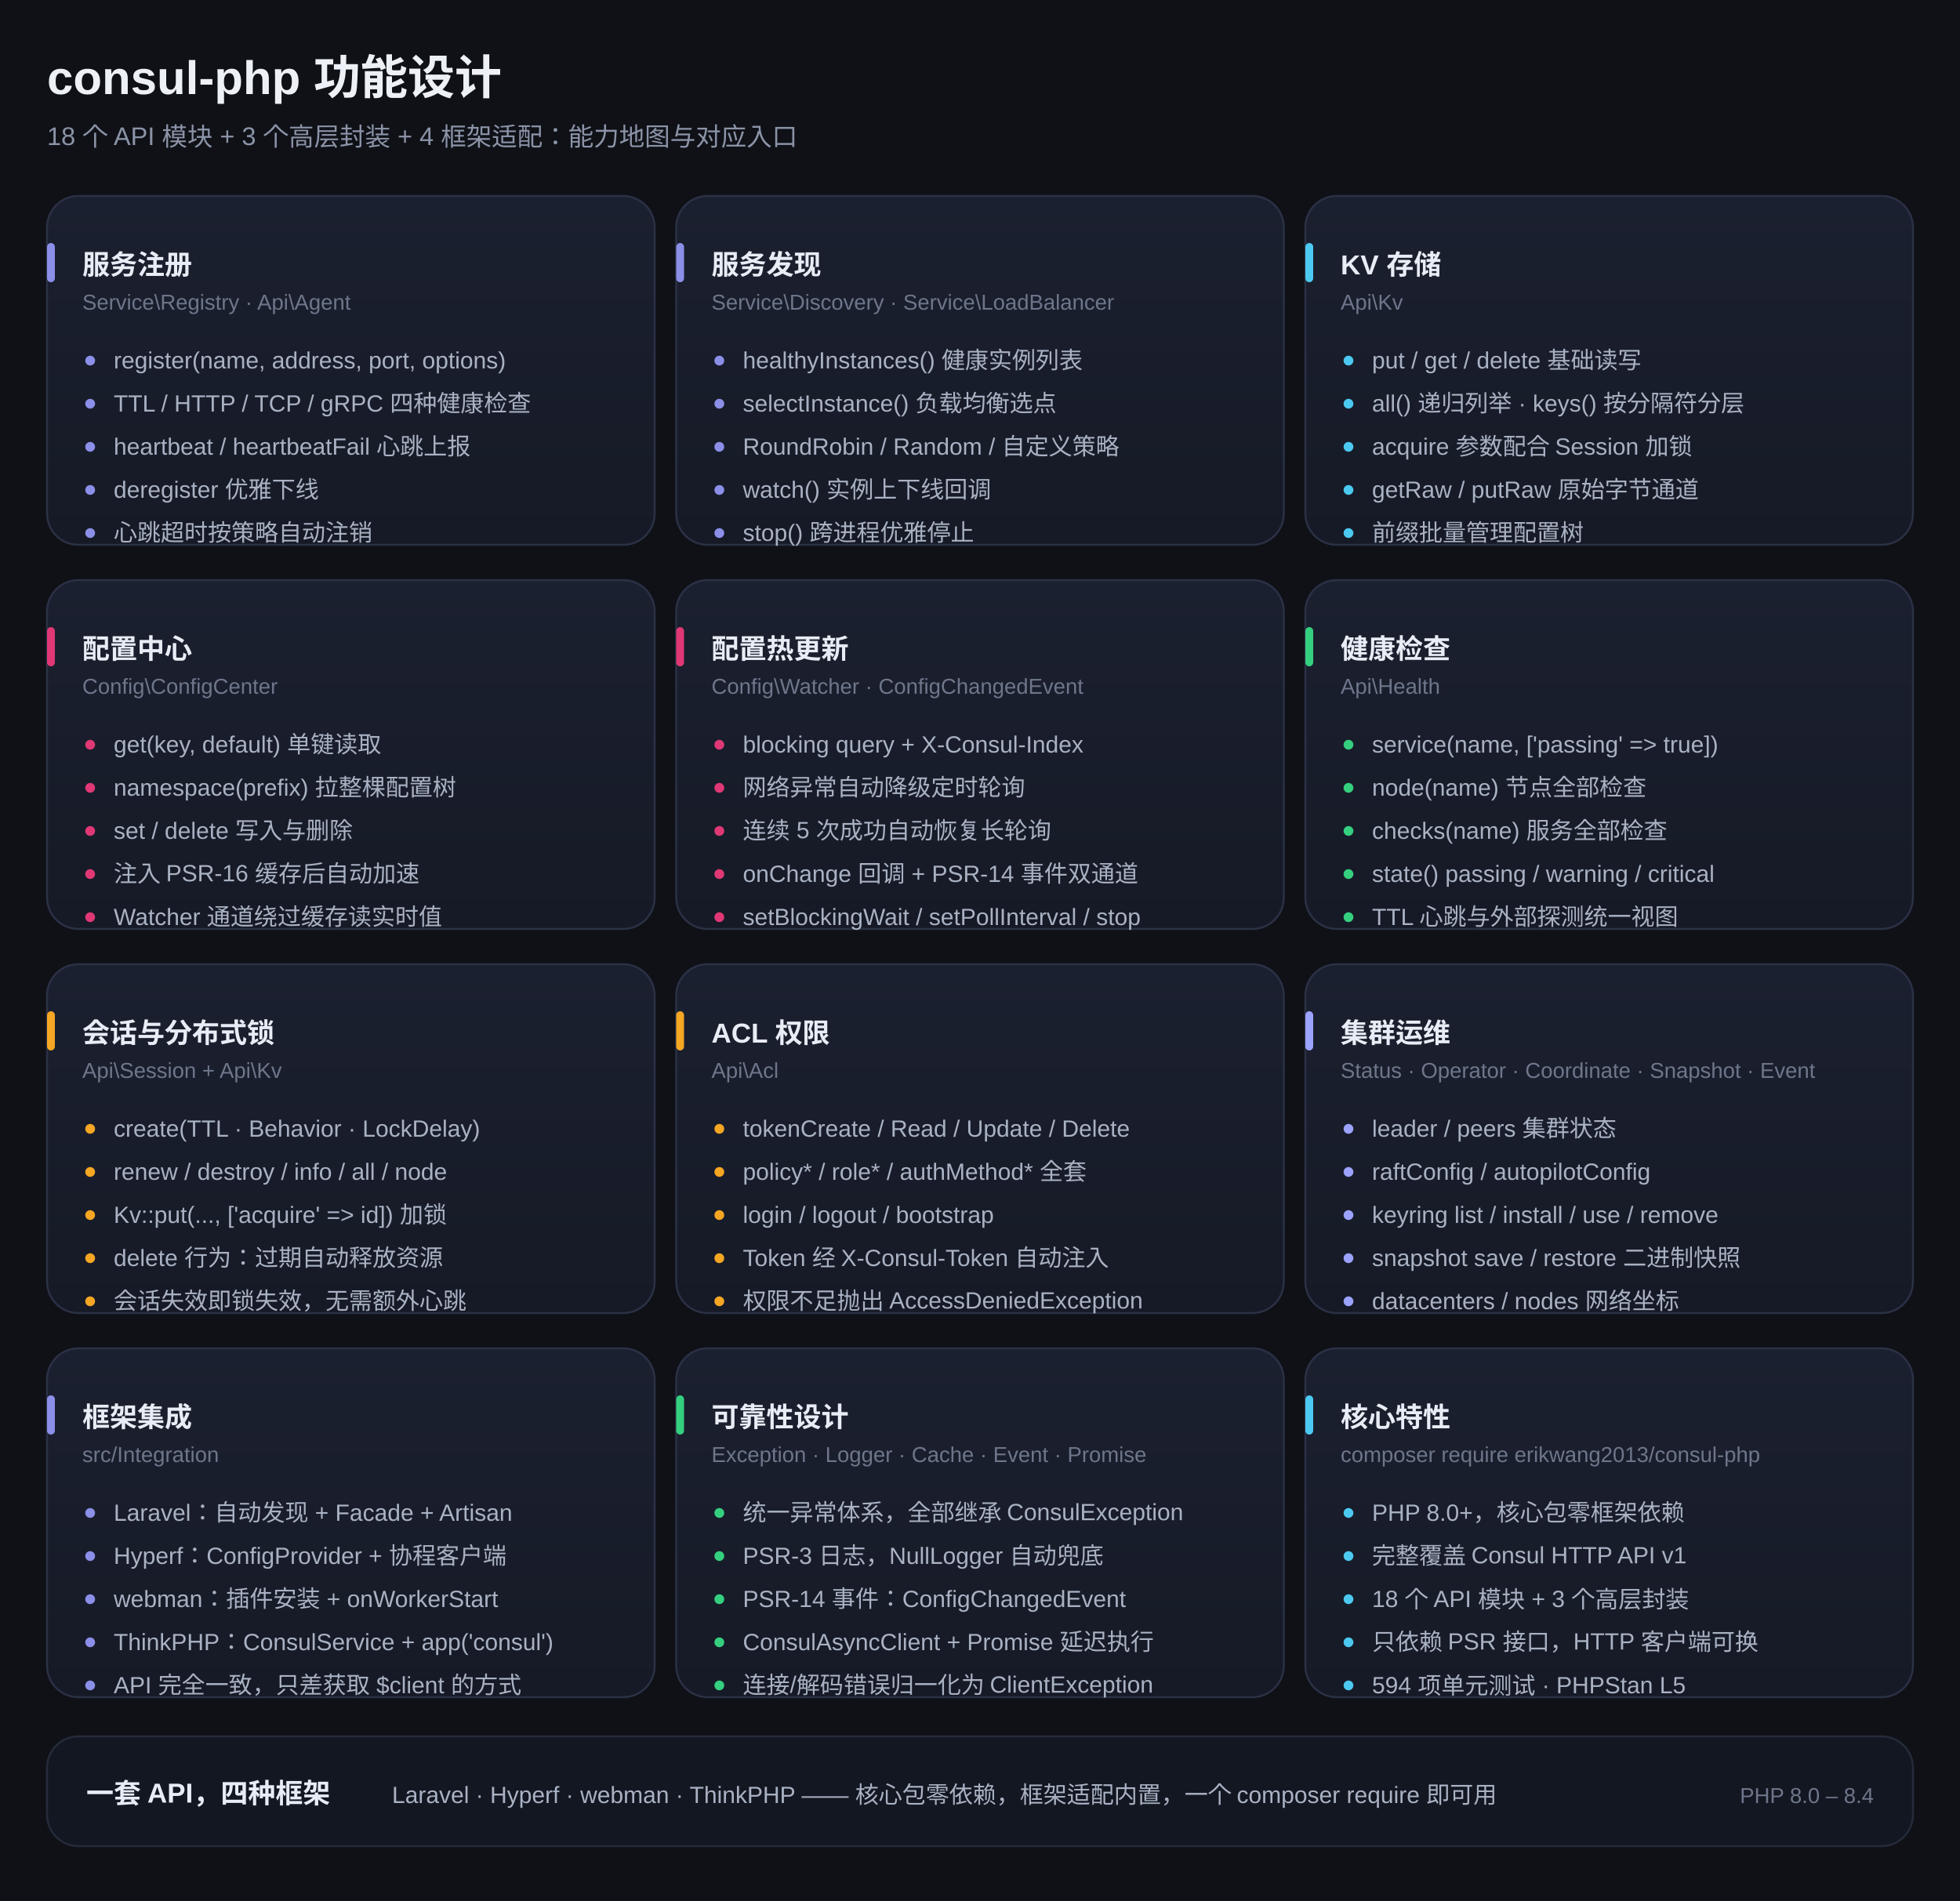
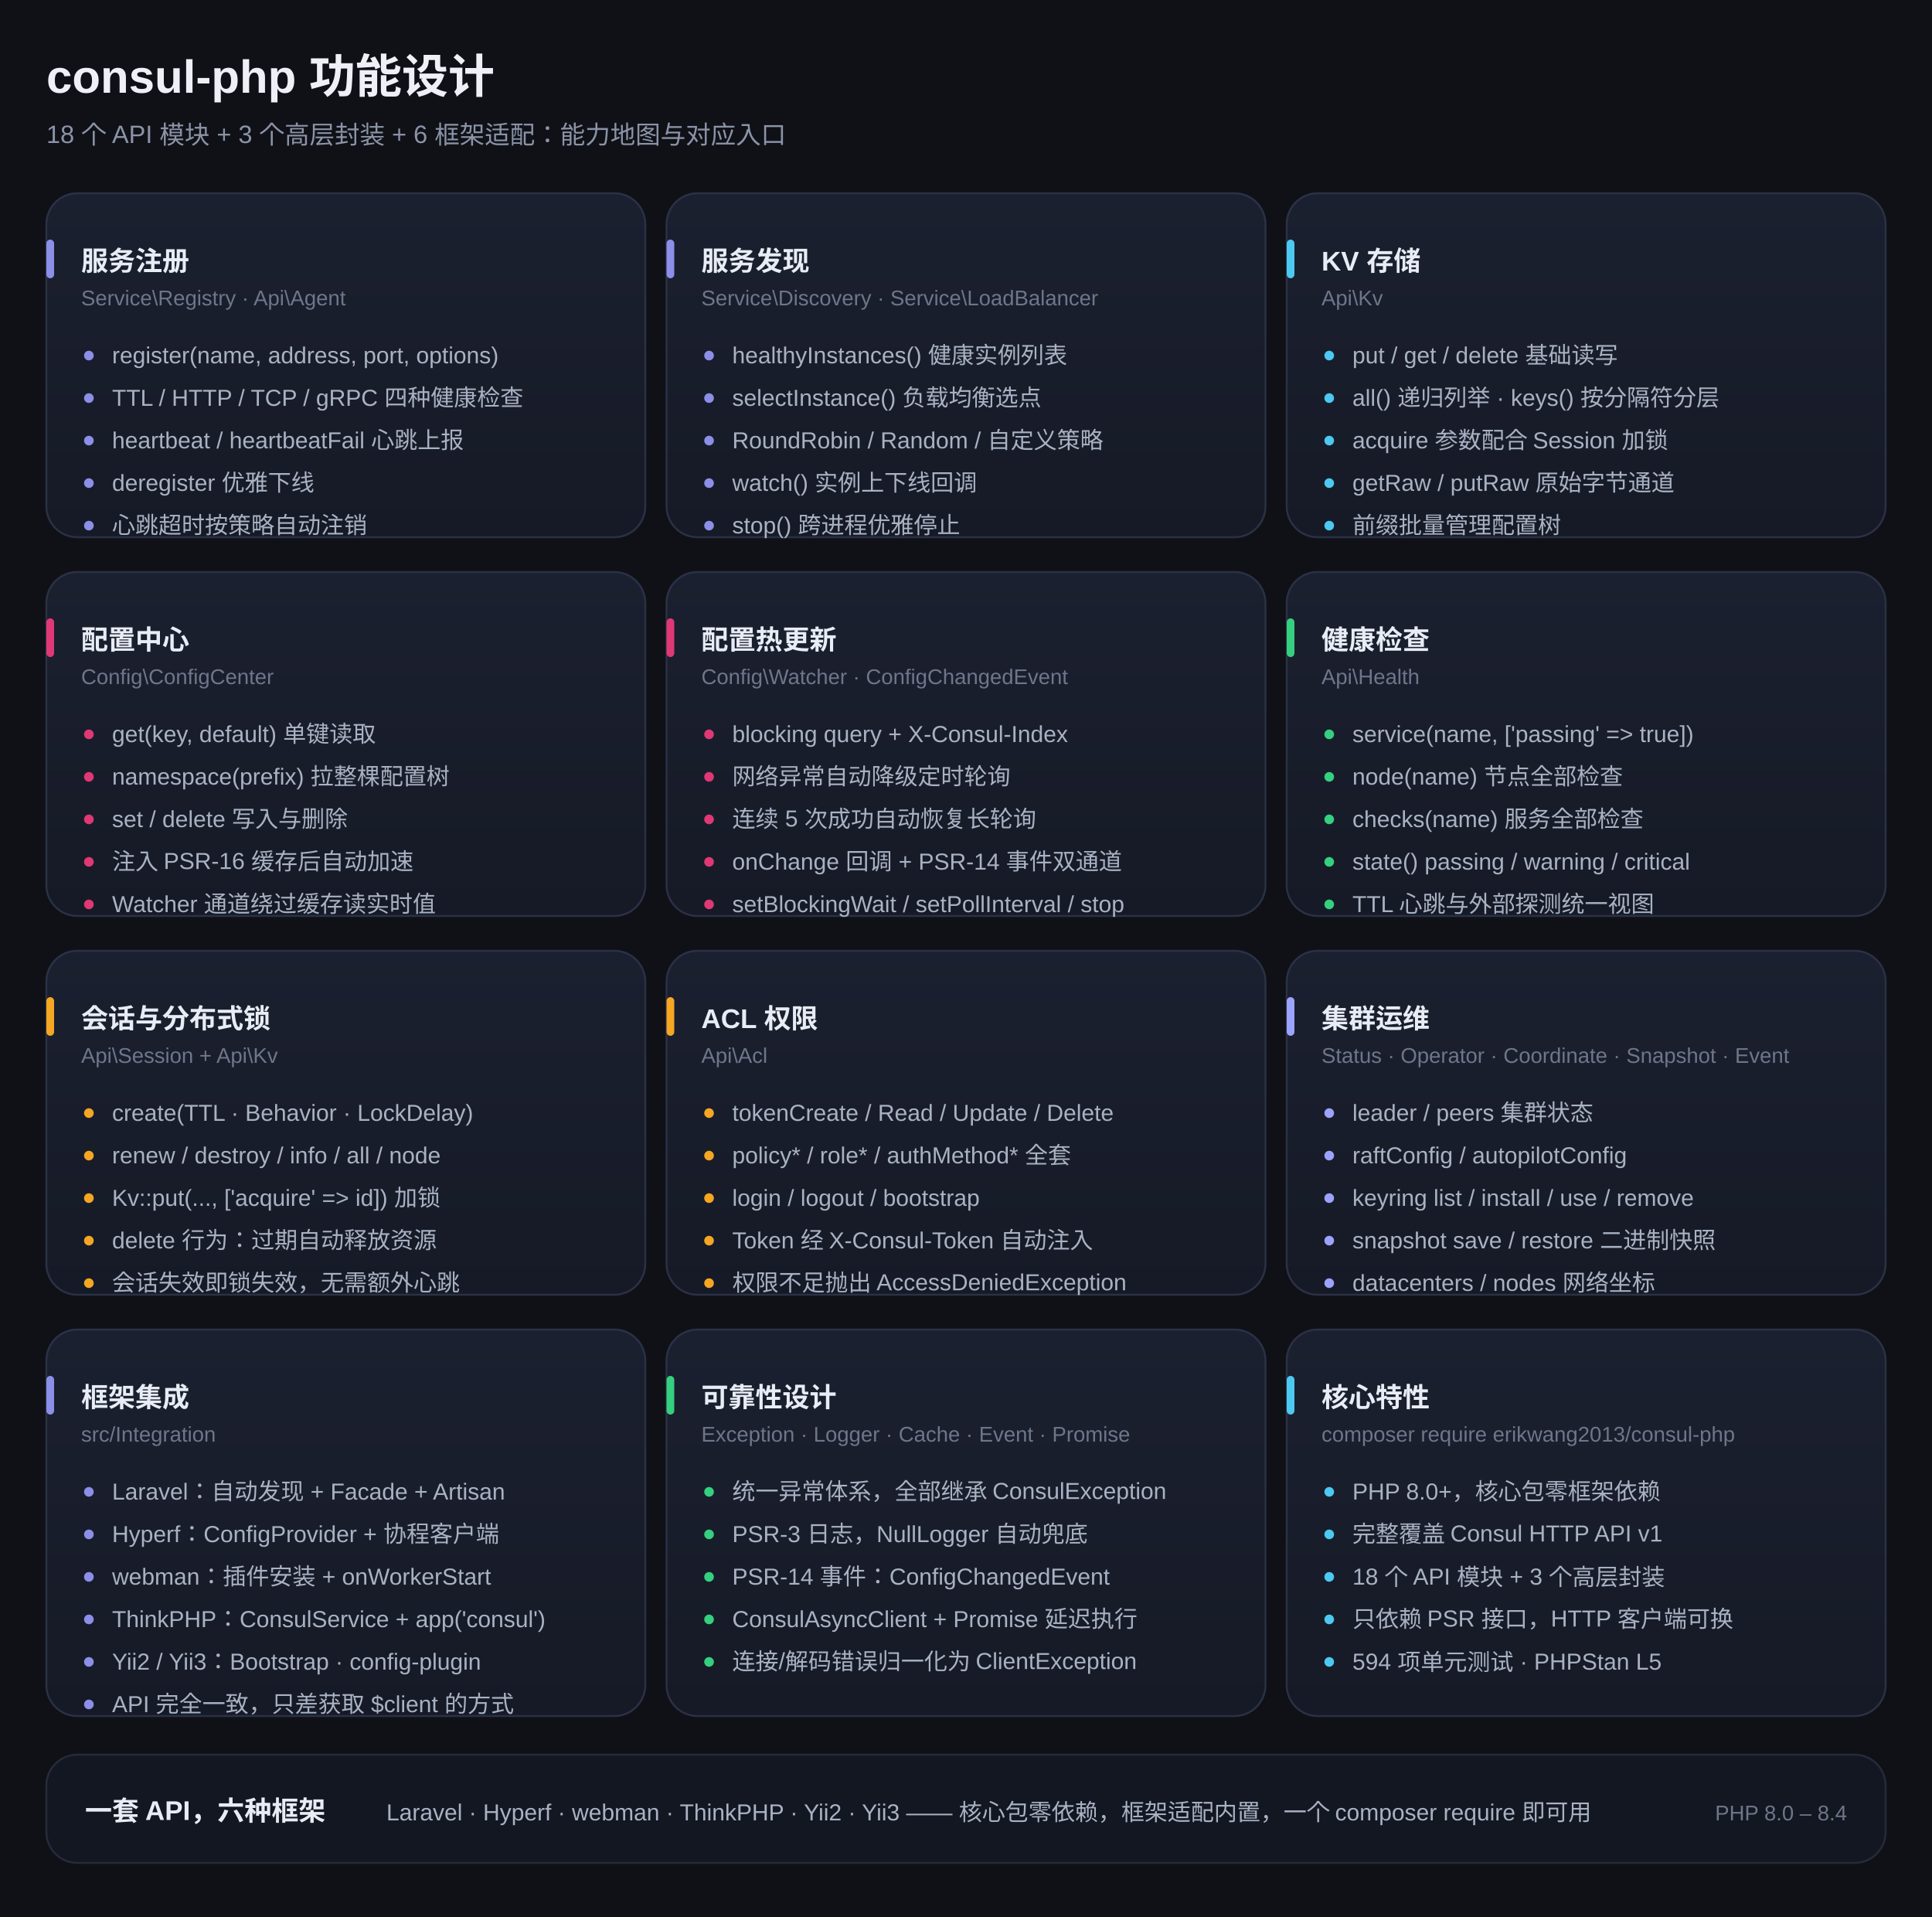
- <svg xmlns="http://www.w3.org/2000/svg" width="1000" height="970" viewBox="0 0 1000 970" role="img" aria-label="consul-php 功能设计图">
+ <svg xmlns="http://www.w3.org/2000/svg" width="1000" height="992" viewBox="0 0 1000 992" role="img" aria-label="consul-php 功能设计图">
  <style>
    .t { font-family: -apple-system, BlinkMacSystemFont, "Segoe UI", "Helvetica Neue", Arial, "DejaVu Sans", "Noto Sans SC", "PingFang SC", "Microsoft YaHei", sans-serif; }
    .h1 { font-size: 24px; font-weight: 700; fill: #EDF0F7; }
    .sub { font-size: 13px; fill: #8B93A7; }
    .ct { font-size: 14px; font-weight: 600; fill: #E8ECF5; }
    .cl { font-size: 12px; fill: #A9B2C3; }
    .capi { font-size: 11px; fill: #6E768A; }
  </style>
  <defs>
    <linearGradient id="card" x1="0" y1="0" x2="0" y2="1">
      <stop offset="0" stop-color="#1B2030" />
      <stop offset="1" stop-color="#161A26" />
    </linearGradient>
  </defs>
-   <rect width="1000" height="970" fill="#0F1117" />
+   <rect width="1000" height="992" fill="#0F1117" />
  <g class="t">
    <text class="h1" x="24" y="48">consul-php 功能设计</text>
-     <text class="sub" x="24" y="74">18 个 API 模块 + 3 个高层封装 + 4 框架适配：能力地图与对应入口</text>
+     <text class="sub" x="24" y="74">18 个 API 模块 + 3 个高层封装 + 6 框架适配：能力地图与对应入口</text>
    <rect x="24" y="100" width="310" height="178" rx="16" fill="url(#card)" stroke="#2B3145" />
    <rect x="24" y="124" width="4" height="20" rx="2" fill="#8B8FE8" />
    <text class="ct" x="42" y="140">服务注册</text>
    <text class="capi" x="42" y="158">Service\Registry · Api\Agent</text>
    <circle cx="46" cy="184" r="2.5" fill="#8B8FE8" />
    <text class="cl" x="58" y="188">register(name, address, port, options)</text>
    <circle cx="46" cy="206" r="2.5" fill="#8B8FE8" />
    <text class="cl" x="58" y="210">TTL / HTTP / TCP / gRPC 四种健康检查</text>
    <circle cx="46" cy="228" r="2.5" fill="#8B8FE8" />
    <text class="cl" x="58" y="232">heartbeat / heartbeatFail 心跳上报</text>
    <circle cx="46" cy="250" r="2.5" fill="#8B8FE8" />
    <text class="cl" x="58" y="254">deregister 优雅下线</text>
    <circle cx="46" cy="272" r="2.5" fill="#8B8FE8" />
    <text class="cl" x="58" y="276">心跳超时按策略自动注销</text>
    <rect x="345" y="100" width="310" height="178" rx="16" fill="url(#card)" stroke="#2B3145" />
    <rect x="345" y="124" width="4" height="20" rx="2" fill="#8B8FE8" />
    <text class="ct" x="363" y="140">服务发现</text>
    <text class="capi" x="363" y="158">Service\Discovery · Service\LoadBalancer</text>
    <circle cx="367" cy="184" r="2.5" fill="#8B8FE8" />
    <text class="cl" x="379" y="188">healthyInstances() 健康实例列表</text>
    <circle cx="367" cy="206" r="2.5" fill="#8B8FE8" />
    <text class="cl" x="379" y="210">selectInstance() 负载均衡选点</text>
    <circle cx="367" cy="228" r="2.5" fill="#8B8FE8" />
    <text class="cl" x="379" y="232">RoundRobin / Random / 自定义策略</text>
    <circle cx="367" cy="250" r="2.5" fill="#8B8FE8" />
    <text class="cl" x="379" y="254">watch() 实例上下线回调</text>
    <circle cx="367" cy="272" r="2.5" fill="#8B8FE8" />
    <text class="cl" x="379" y="276">stop() 跨进程优雅停止</text>
    <rect x="666" y="100" width="310" height="178" rx="16" fill="url(#card)" stroke="#2B3145" />
    <rect x="666" y="124" width="4" height="20" rx="2" fill="#4CC9F0" />
    <text class="ct" x="684" y="140">KV 存储</text>
    <text class="capi" x="684" y="158">Api\Kv</text>
    <circle cx="688" cy="184" r="2.5" fill="#4CC9F0" />
    <text class="cl" x="700" y="188">put / get / delete 基础读写</text>
    <circle cx="688" cy="206" r="2.5" fill="#4CC9F0" />
    <text class="cl" x="700" y="210">all() 递归列举 · keys() 按分隔符分层</text>
    <circle cx="688" cy="228" r="2.5" fill="#4CC9F0" />
    <text class="cl" x="700" y="232">acquire 参数配合 Session 加锁</text>
    <circle cx="688" cy="250" r="2.5" fill="#4CC9F0" />
    <text class="cl" x="700" y="254">getRaw / putRaw 原始字节通道</text>
    <circle cx="688" cy="272" r="2.5" fill="#4CC9F0" />
    <text class="cl" x="700" y="276">前缀批量管理配置树</text>
    <rect x="24" y="296" width="310" height="178" rx="16" fill="url(#card)" stroke="#2B3145" />
    <rect x="24" y="320" width="4" height="20" rx="2" fill="#E03875" />
    <text class="ct" x="42" y="336">配置中心</text>
    <text class="capi" x="42" y="354">Config\ConfigCenter</text>
    <circle cx="46" cy="380" r="2.5" fill="#E03875" />
    <text class="cl" x="58" y="384">get(key, default) 单键读取</text>
    <circle cx="46" cy="402" r="2.5" fill="#E03875" />
    <text class="cl" x="58" y="406">namespace(prefix) 拉整棵配置树</text>
    <circle cx="46" cy="424" r="2.5" fill="#E03875" />
    <text class="cl" x="58" y="428">set / delete 写入与删除</text>
    <circle cx="46" cy="446" r="2.5" fill="#E03875" />
    <text class="cl" x="58" y="450">注入 PSR-16 缓存后自动加速</text>
    <circle cx="46" cy="468" r="2.5" fill="#E03875" />
    <text class="cl" x="58" y="472">Watcher 通道绕过缓存读实时值</text>
    <rect x="345" y="296" width="310" height="178" rx="16" fill="url(#card)" stroke="#2B3145" />
    <rect x="345" y="320" width="4" height="20" rx="2" fill="#E03875" />
    <text class="ct" x="363" y="336">配置热更新</text>
    <text class="capi" x="363" y="354">Config\Watcher · ConfigChangedEvent</text>
    <circle cx="367" cy="380" r="2.5" fill="#E03875" />
    <text class="cl" x="379" y="384">blocking query + X-Consul-Index</text>
    <circle cx="367" cy="402" r="2.5" fill="#E03875" />
    <text class="cl" x="379" y="406">网络异常自动降级定时轮询</text>
    <circle cx="367" cy="424" r="2.5" fill="#E03875" />
    <text class="cl" x="379" y="428">连续 5 次成功自动恢复长轮询</text>
    <circle cx="367" cy="446" r="2.5" fill="#E03875" />
    <text class="cl" x="379" y="450">onChange 回调 + PSR-14 事件双通道</text>
    <circle cx="367" cy="468" r="2.5" fill="#E03875" />
    <text class="cl" x="379" y="472">setBlockingWait / setPollInterval / stop</text>
    <rect x="666" y="296" width="310" height="178" rx="16" fill="url(#card)" stroke="#2B3145" />
    <rect x="666" y="320" width="4" height="20" rx="2" fill="#35D07F" />
    <text class="ct" x="684" y="336">健康检查</text>
    <text class="capi" x="684" y="354">Api\Health</text>
    <circle cx="688" cy="380" r="2.5" fill="#35D07F" />
    <text class="cl" x="700" y="384">service(name, ['passing' =&gt; true])</text>
    <circle cx="688" cy="402" r="2.5" fill="#35D07F" />
    <text class="cl" x="700" y="406">node(name) 节点全部检查</text>
    <circle cx="688" cy="424" r="2.5" fill="#35D07F" />
    <text class="cl" x="700" y="428">checks(name) 服务全部检查</text>
    <circle cx="688" cy="446" r="2.5" fill="#35D07F" />
    <text class="cl" x="700" y="450">state() passing / warning / critical</text>
    <circle cx="688" cy="468" r="2.5" fill="#35D07F" />
    <text class="cl" x="700" y="472">TTL 心跳与外部探测统一视图</text>
    <rect x="24" y="492" width="310" height="178" rx="16" fill="url(#card)" stroke="#2B3145" />
    <rect x="24" y="516" width="4" height="20" rx="2" fill="#F5A623" />
    <text class="ct" x="42" y="532">会话与分布式锁</text>
    <text class="capi" x="42" y="550">Api\Session + Api\Kv</text>
    <circle cx="46" cy="576" r="2.5" fill="#F5A623" />
    <text class="cl" x="58" y="580">create(TTL · Behavior · LockDelay)</text>
    <circle cx="46" cy="598" r="2.5" fill="#F5A623" />
    <text class="cl" x="58" y="602">renew / destroy / info / all / node</text>
    <circle cx="46" cy="620" r="2.5" fill="#F5A623" />
    <text class="cl" x="58" y="624">Kv::put(..., ['acquire' =&gt; id]) 加锁</text>
    <circle cx="46" cy="642" r="2.5" fill="#F5A623" />
    <text class="cl" x="58" y="646">delete 行为：过期自动释放资源</text>
    <circle cx="46" cy="664" r="2.5" fill="#F5A623" />
    <text class="cl" x="58" y="668">会话失效即锁失效，无需额外心跳</text>
    <rect x="345" y="492" width="310" height="178" rx="16" fill="url(#card)" stroke="#2B3145" />
    <rect x="345" y="516" width="4" height="20" rx="2" fill="#F5A623" />
    <text class="ct" x="363" y="532">ACL 权限</text>
    <text class="capi" x="363" y="550">Api\Acl</text>
    <circle cx="367" cy="576" r="2.5" fill="#F5A623" />
    <text class="cl" x="379" y="580">tokenCreate / Read / Update / Delete</text>
    <circle cx="367" cy="598" r="2.5" fill="#F5A623" />
    <text class="cl" x="379" y="602">policy* / role* / authMethod* 全套</text>
    <circle cx="367" cy="620" r="2.5" fill="#F5A623" />
    <text class="cl" x="379" y="624">login / logout / bootstrap</text>
    <circle cx="367" cy="642" r="2.5" fill="#F5A623" />
    <text class="cl" x="379" y="646">Token 经 X-Consul-Token 自动注入</text>
    <circle cx="367" cy="664" r="2.5" fill="#F5A623" />
    <text class="cl" x="379" y="668">权限不足抛出 AccessDeniedException</text>
    <rect x="666" y="492" width="310" height="178" rx="16" fill="url(#card)" stroke="#2B3145" />
    <rect x="666" y="516" width="4" height="20" rx="2" fill="#9BA3FF" />
    <text class="ct" x="684" y="532">集群运维</text>
    <text class="capi" x="684" y="550">Status · Operator · Coordinate · Snapshot · Event</text>
    <circle cx="688" cy="576" r="2.5" fill="#9BA3FF" />
    <text class="cl" x="700" y="580">leader / peers 集群状态</text>
    <circle cx="688" cy="598" r="2.5" fill="#9BA3FF" />
    <text class="cl" x="700" y="602">raftConfig / autopilotConfig</text>
    <circle cx="688" cy="620" r="2.5" fill="#9BA3FF" />
    <text class="cl" x="700" y="624">keyring list / install / use / remove</text>
    <circle cx="688" cy="642" r="2.5" fill="#9BA3FF" />
    <text class="cl" x="700" y="646">snapshot save / restore 二进制快照</text>
    <circle cx="688" cy="664" r="2.5" fill="#9BA3FF" />
    <text class="cl" x="700" y="668">datacenters / nodes 网络坐标</text>
-     <rect x="24" y="688" width="310" height="178" rx="16" fill="url(#card)" stroke="#2B3145" />
+     <rect x="24" y="688" width="310" height="200" rx="16" fill="url(#card)" stroke="#2B3145" />
    <rect x="24" y="712" width="4" height="20" rx="2" fill="#8B8FE8" />
    <text class="ct" x="42" y="728">框架集成</text>
    <text class="capi" x="42" y="746">src/Integration</text>
    <circle cx="46" cy="772" r="2.5" fill="#8B8FE8" />
    <text class="cl" x="58" y="776">Laravel：自动发现 + Facade + Artisan</text>
    <circle cx="46" cy="794" r="2.5" fill="#8B8FE8" />
    <text class="cl" x="58" y="798">Hyperf：ConfigProvider + 协程客户端</text>
    <circle cx="46" cy="816" r="2.5" fill="#8B8FE8" />
    <text class="cl" x="58" y="820">webman：插件安装 + onWorkerStart</text>
    <circle cx="46" cy="838" r="2.5" fill="#8B8FE8" />
    <text class="cl" x="58" y="842">ThinkPHP：ConsulService + app('consul')</text>
    <circle cx="46" cy="860" r="2.5" fill="#8B8FE8" />
-     <text class="cl" x="58" y="864">API 完全一致，只差获取 $client 的方式</text>
-     <rect x="345" y="688" width="310" height="178" rx="16" fill="url(#card)" stroke="#2B3145" />
+     <text class="cl" x="58" y="864">Yii2 / Yii3：Bootstrap · config-plugin</text>
+     <circle cx="46" cy="882" r="2.5" fill="#8B8FE8" />
+     <text class="cl" x="58" y="886">API 完全一致，只差获取 $client 的方式</text>
+     <rect x="345" y="688" width="310" height="200" rx="16" fill="url(#card)" stroke="#2B3145" />
    <rect x="345" y="712" width="4" height="20" rx="2" fill="#35D07F" />
    <text class="ct" x="363" y="728">可靠性设计</text>
    <text class="capi" x="363" y="746">Exception · Logger · Cache · Event · Promise</text>
    <circle cx="367" cy="772" r="2.5" fill="#35D07F" />
    <text class="cl" x="379" y="776">统一异常体系，全部继承 ConsulException</text>
    <circle cx="367" cy="794" r="2.5" fill="#35D07F" />
    <text class="cl" x="379" y="798">PSR-3 日志，NullLogger 自动兜底</text>
    <circle cx="367" cy="816" r="2.5" fill="#35D07F" />
    <text class="cl" x="379" y="820">PSR-14 事件：ConfigChangedEvent</text>
    <circle cx="367" cy="838" r="2.5" fill="#35D07F" />
    <text class="cl" x="379" y="842">ConsulAsyncClient + Promise 延迟执行</text>
    <circle cx="367" cy="860" r="2.5" fill="#35D07F" />
    <text class="cl" x="379" y="864">连接/解码错误归一化为 ClientException</text>
-     <rect x="666" y="688" width="310" height="178" rx="16" fill="url(#card)" stroke="#2B3145" />
+     <rect x="666" y="688" width="310" height="200" rx="16" fill="url(#card)" stroke="#2B3145" />
    <rect x="666" y="712" width="4" height="20" rx="2" fill="#4CC9F0" />
    <text class="ct" x="684" y="728">核心特性</text>
    <text class="capi" x="684" y="746">composer require erikwang2013/consul-php</text>
    <circle cx="688" cy="772" r="2.5" fill="#4CC9F0" />
    <text class="cl" x="700" y="776">PHP 8.0+，核心包零框架依赖</text>
    <circle cx="688" cy="794" r="2.5" fill="#4CC9F0" />
    <text class="cl" x="700" y="798">完整覆盖 Consul HTTP API v1</text>
    <circle cx="688" cy="816" r="2.5" fill="#4CC9F0" />
    <text class="cl" x="700" y="820">18 个 API 模块 + 3 个高层封装</text>
    <circle cx="688" cy="838" r="2.5" fill="#4CC9F0" />
    <text class="cl" x="700" y="842">只依赖 PSR 接口，HTTP 客户端可换</text>
    <circle cx="688" cy="860" r="2.5" fill="#4CC9F0" />
    <text class="cl" x="700" y="864">594 项单元测试 · PHPStan L5</text>
-     <rect x="24" y="886" width="952" height="56" rx="16" fill="#131722" stroke="#262B3A" />
-     <text class="ct" x="44" y="920">一套 API，四种框架</text>
-     <text class="cl" x="200" y="920">Laravel · Hyperf · webman · ThinkPHP —— 核心包零依赖，框架适配内置，一个 composer require 即可用</text>
-     <text class="capi" x="956" y="920" text-anchor="end">PHP 8.0 – 8.4</text>
+     <rect x="24" y="908" width="952" height="56" rx="16" fill="#131722" stroke="#262B3A" />
+     <text class="ct" x="44" y="942">一套 API，六种框架</text>
+     <text class="cl" x="200" y="942">Laravel · Hyperf · webman · ThinkPHP · Yii2 · Yii3 —— 核心包零依赖，框架适配内置，一个 composer require 即可用</text>
+     <text class="capi" x="956" y="942" text-anchor="end">PHP 8.0 – 8.4</text>
  </g>
</svg>
